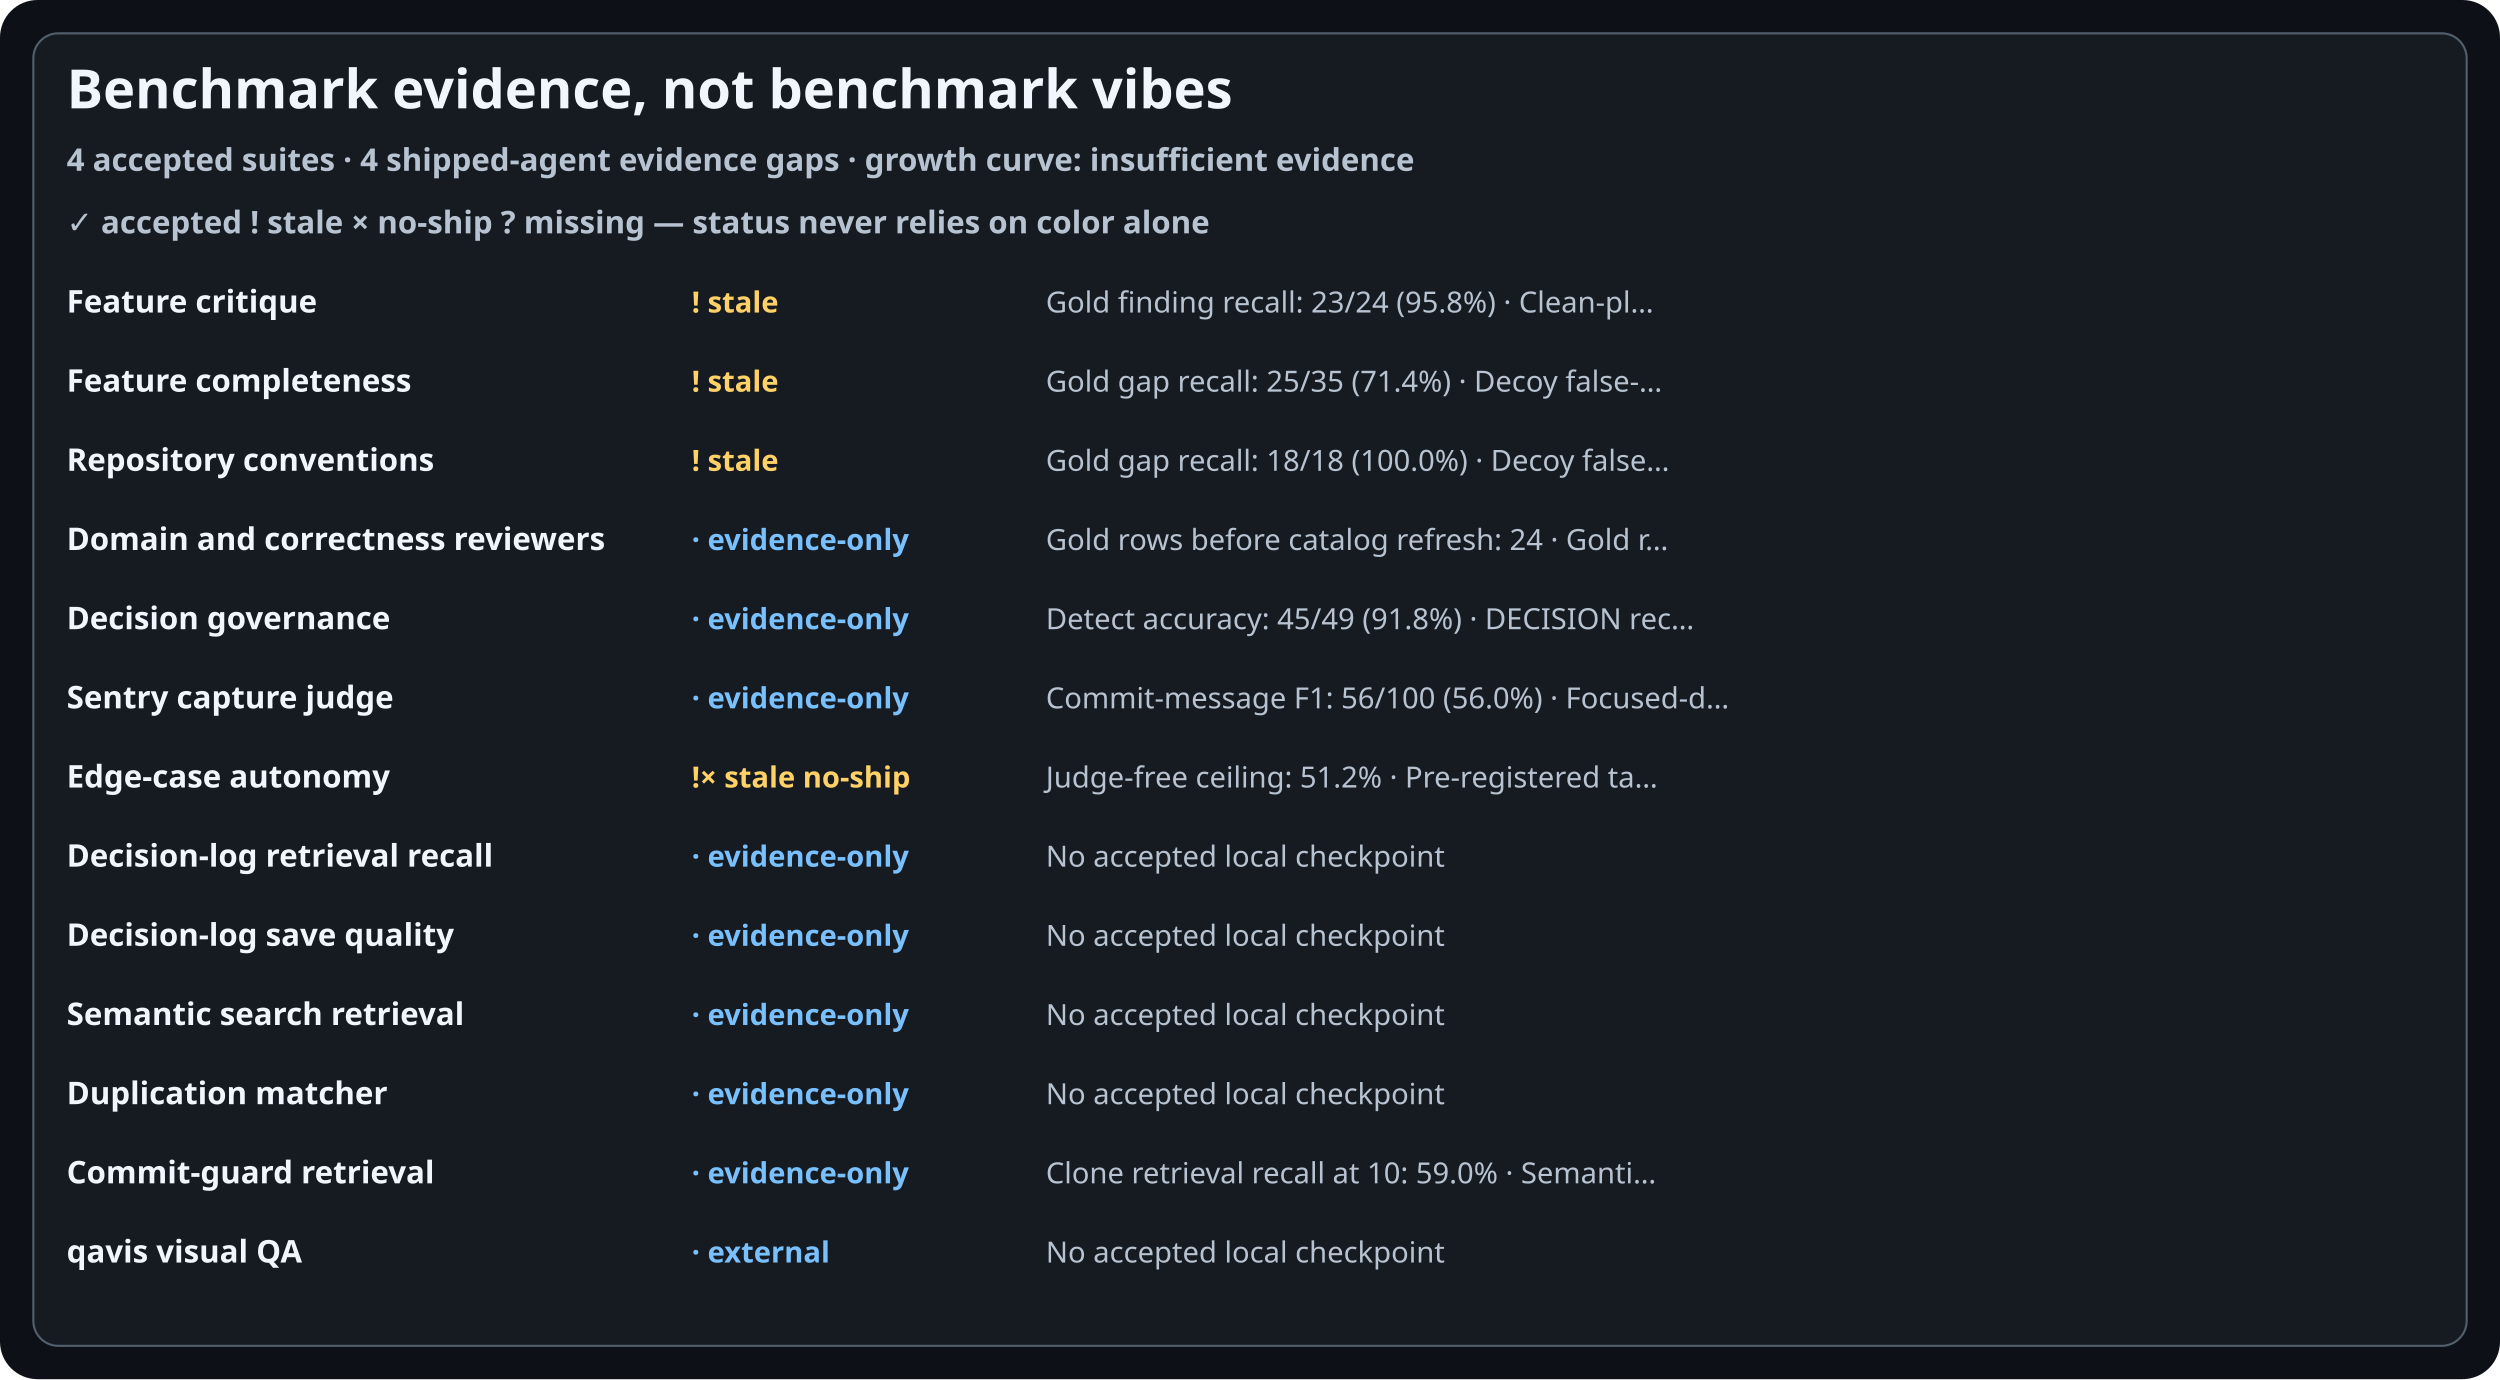
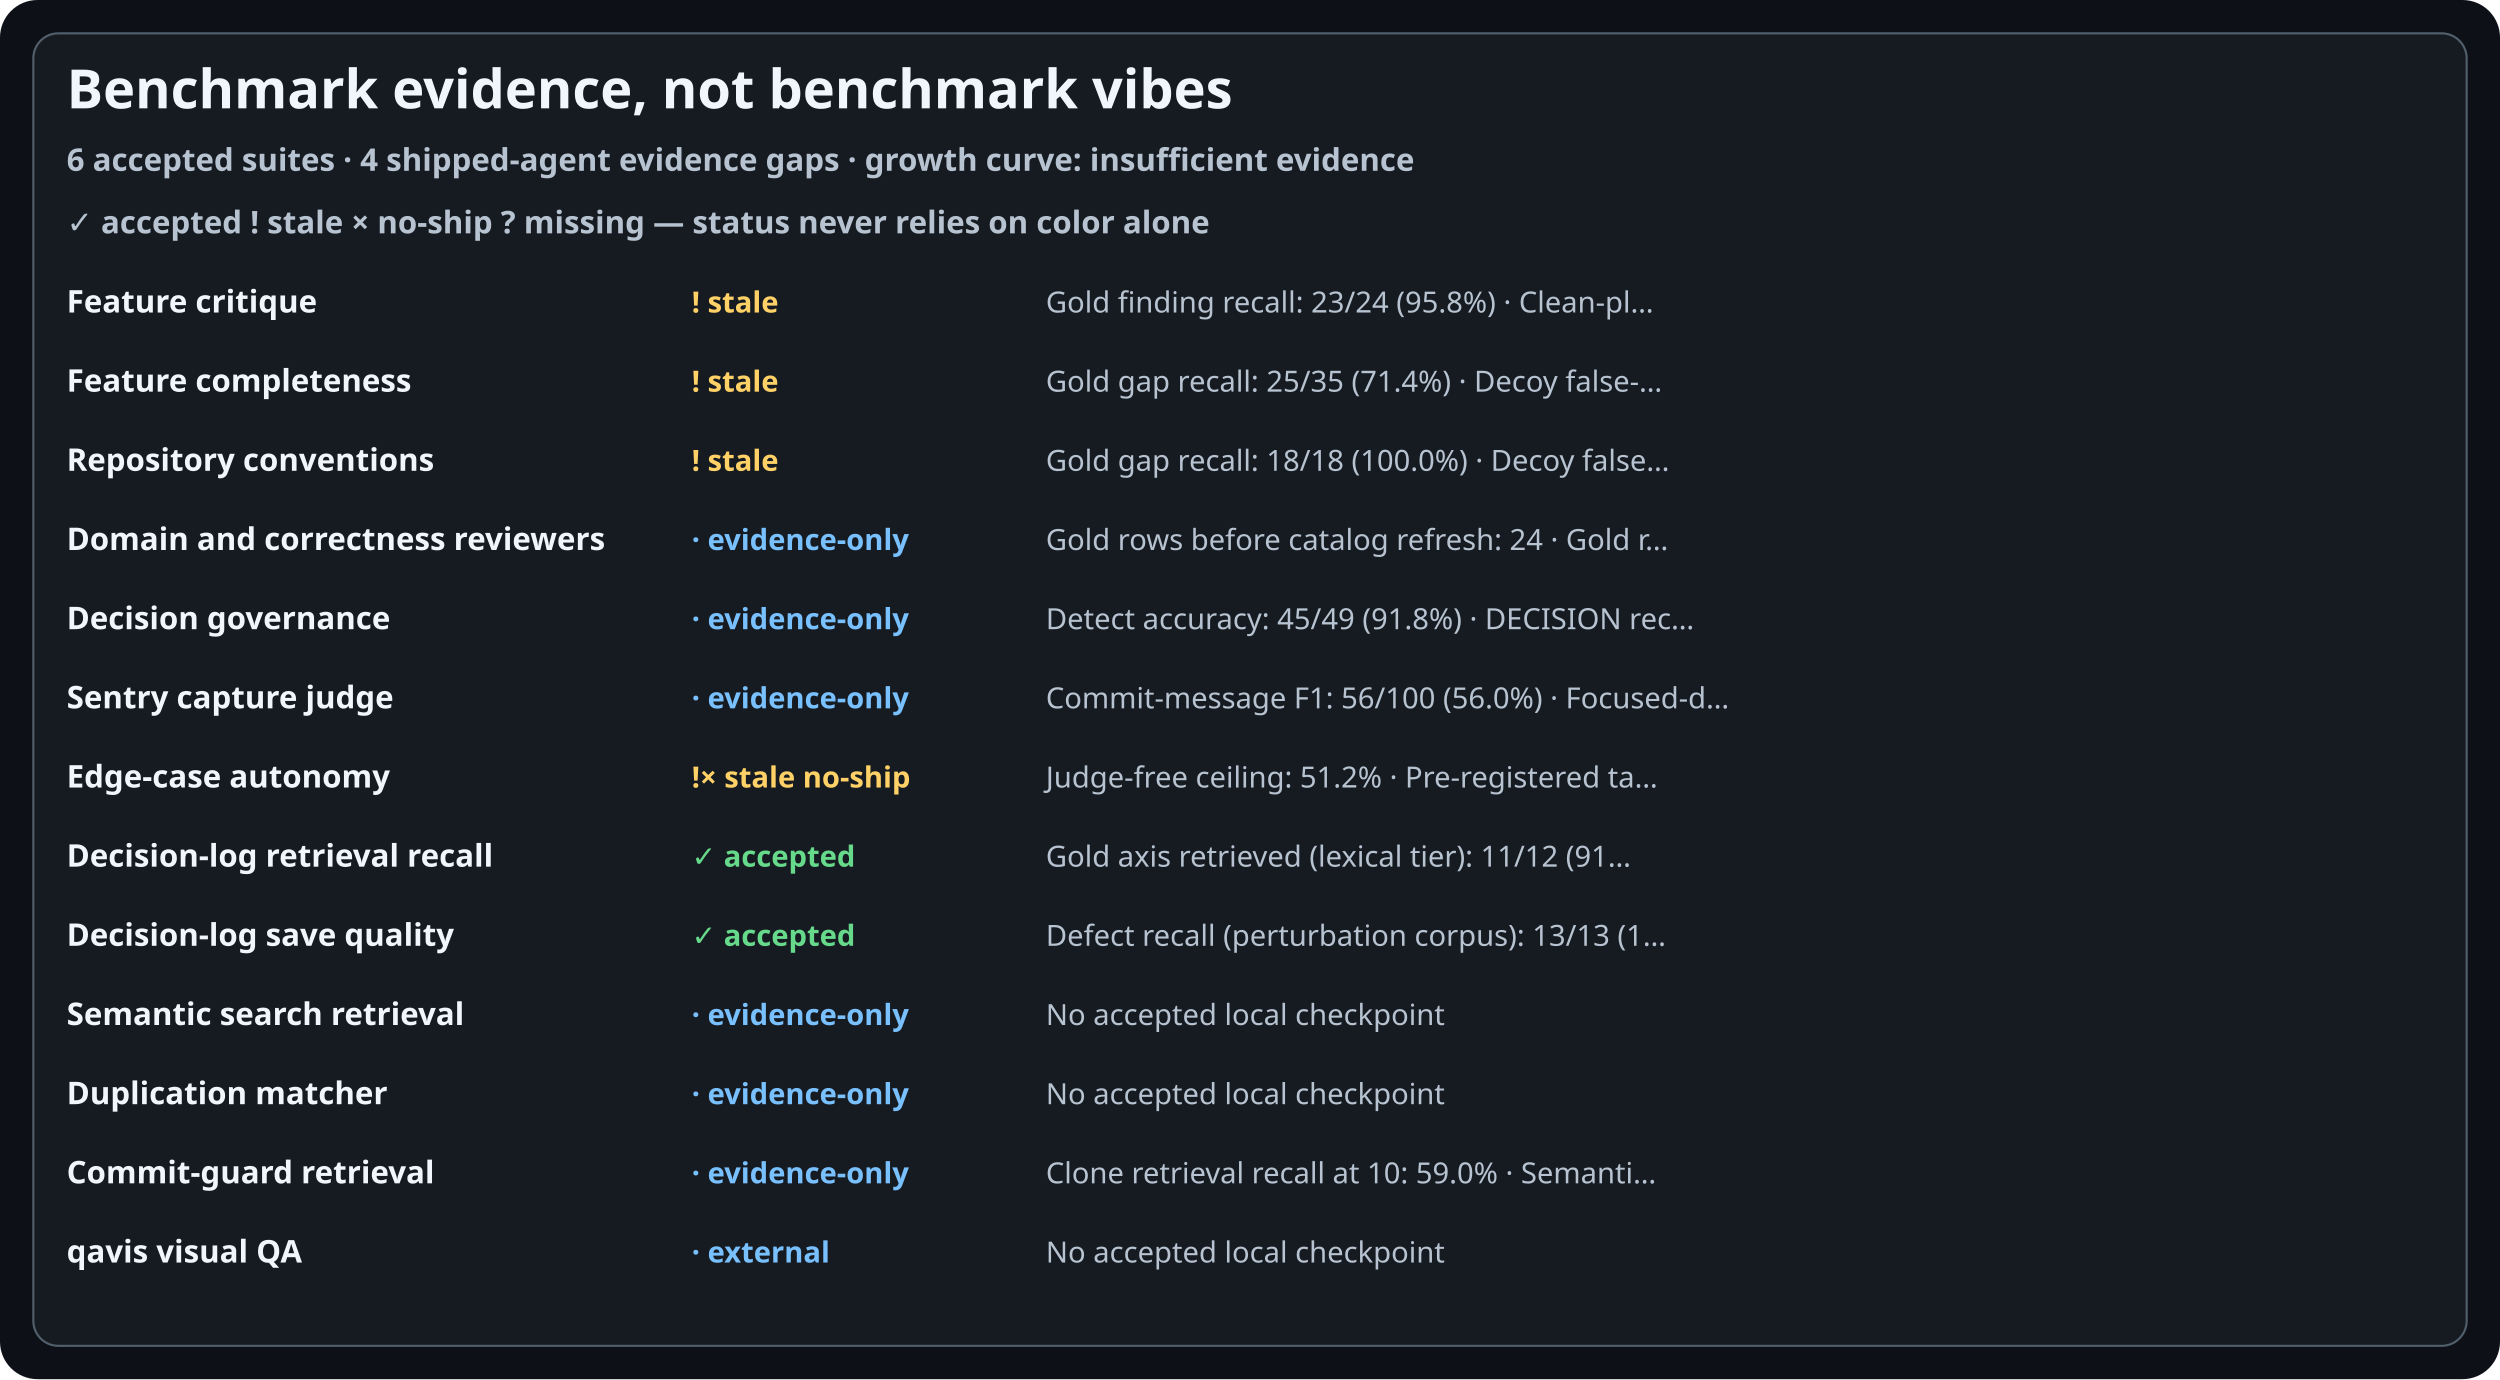
<svg xmlns="http://www.w3.org/2000/svg" width="1200" height="662" viewBox="0 0 1200 662" role="img" aria-labelledby="title desc">
  <style>
  .title{font:700 26px ui-sans-serif,system-ui;fill:#F0F6FC} .summary{font:600 15px ui-sans-serif,system-ui;fill:#B7C3D0}
  .suite{font:600 15px ui-sans-serif,system-ui;fill:#F0F6FC} .metric{font:14px ui-sans-serif,system-ui;fill:#B7C3D0}
  .status{font:700 14px ui-sans-serif,system-ui}.good{fill:#66D98B}.warn{fill:#FFD166}.bad{fill:#FF8B8B}.info{fill:#79C0FF}
</style>
  <rect width="1200" height="662" rx="18" fill="#0D1117" />
  <rect x="16" y="16" width="1168" height="630" rx="12" fill="#161B22" stroke="#52606D" />
  <text class="title" x="32" y="52">Benchmark evidence, not benchmark vibes</text>
-   <text class="summary" x="32" y="82">4 accepted suites · 4 shipped-agent evidence gaps · growth curve: insufficient evidence</text>
+   <text class="summary" x="32" y="82">6 accepted suites · 4 shipped-agent evidence gaps · growth curve: insufficient evidence</text>
  <text class="summary" x="32" y="112">✓ accepted   ! stale   × no-ship   ? missing — status never relies on color alone</text>
  <g transform="translate(32 150)">
    <text class="suite" y="0">Feature critique</text>
    <text class="status warn" x="300" y="0">! stale</text>
    <text class="metric" x="470" y="0">Gold finding recall: 23/24 (95.8%) · Clean-pl…</text>
  </g>
  <g transform="translate(32 188)">
    <text class="suite" y="0">Feature completeness</text>
    <text class="status warn" x="300" y="0">! stale</text>
    <text class="metric" x="470" y="0">Gold gap recall: 25/35 (71.4%) · Decoy false-…</text>
  </g>
  <g transform="translate(32 226)">
    <text class="suite" y="0">Repository conventions</text>
    <text class="status warn" x="300" y="0">! stale</text>
    <text class="metric" x="470" y="0">Gold gap recall: 18/18 (100.0%) · Decoy false…</text>
  </g>
  <g transform="translate(32 264)">
    <text class="suite" y="0">Domain and correctness reviewers</text>
    <text class="status info" x="300" y="0">· evidence-only</text>
    <text class="metric" x="470" y="0">Gold rows before catalog refresh: 24 · Gold r…</text>
  </g>
  <g transform="translate(32 302)">
    <text class="suite" y="0">Decision governance</text>
    <text class="status info" x="300" y="0">· evidence-only</text>
    <text class="metric" x="470" y="0">Detect accuracy: 45/49 (91.8%) · DECISION rec…</text>
  </g>
  <g transform="translate(32 340)">
    <text class="suite" y="0">Sentry capture judge</text>
    <text class="status info" x="300" y="0">· evidence-only</text>
    <text class="metric" x="470" y="0">Commit-message F1: 56/100 (56.0%) · Focused-d…</text>
  </g>
  <g transform="translate(32 378)">
    <text class="suite" y="0">Edge-case autonomy</text>
    <text class="status warn" x="300" y="0">!× stale no-ship</text>
    <text class="metric" x="470" y="0">Judge-free ceiling: 51.2% · Pre-registered ta…</text>
  </g>
  <g transform="translate(32 416)">
    <text class="suite" y="0">Decision-log retrieval recall</text>
-     <text class="status info" x="300" y="0">· evidence-only</text>
-     <text class="metric" x="470" y="0">No accepted local checkpoint</text>
+     <text class="status good" x="300" y="0">✓ accepted</text>
+     <text class="metric" x="470" y="0">Gold axis retrieved (lexical tier): 11/12 (91…</text>
  </g>
  <g transform="translate(32 454)">
    <text class="suite" y="0">Decision-log save quality</text>
-     <text class="status info" x="300" y="0">· evidence-only</text>
-     <text class="metric" x="470" y="0">No accepted local checkpoint</text>
+     <text class="status good" x="300" y="0">✓ accepted</text>
+     <text class="metric" x="470" y="0">Defect recall (perturbation corpus): 13/13 (1…</text>
  </g>
  <g transform="translate(32 492)">
    <text class="suite" y="0">Semantic search retrieval</text>
    <text class="status info" x="300" y="0">· evidence-only</text>
    <text class="metric" x="470" y="0">No accepted local checkpoint</text>
  </g>
  <g transform="translate(32 530)">
    <text class="suite" y="0">Duplication matcher</text>
    <text class="status info" x="300" y="0">· evidence-only</text>
    <text class="metric" x="470" y="0">No accepted local checkpoint</text>
  </g>
  <g transform="translate(32 568)">
    <text class="suite" y="0">Commit-guard retrieval</text>
    <text class="status info" x="300" y="0">· evidence-only</text>
    <text class="metric" x="470" y="0">Clone retrieval recall at 10: 59.0% · Semanti…</text>
  </g>
  <g transform="translate(32 606)">
    <text class="suite" y="0">qavis visual QA</text>
    <text class="status info" x="300" y="0">· external</text>
    <text class="metric" x="470" y="0">No accepted local checkpoint</text>
  </g>
</svg>
